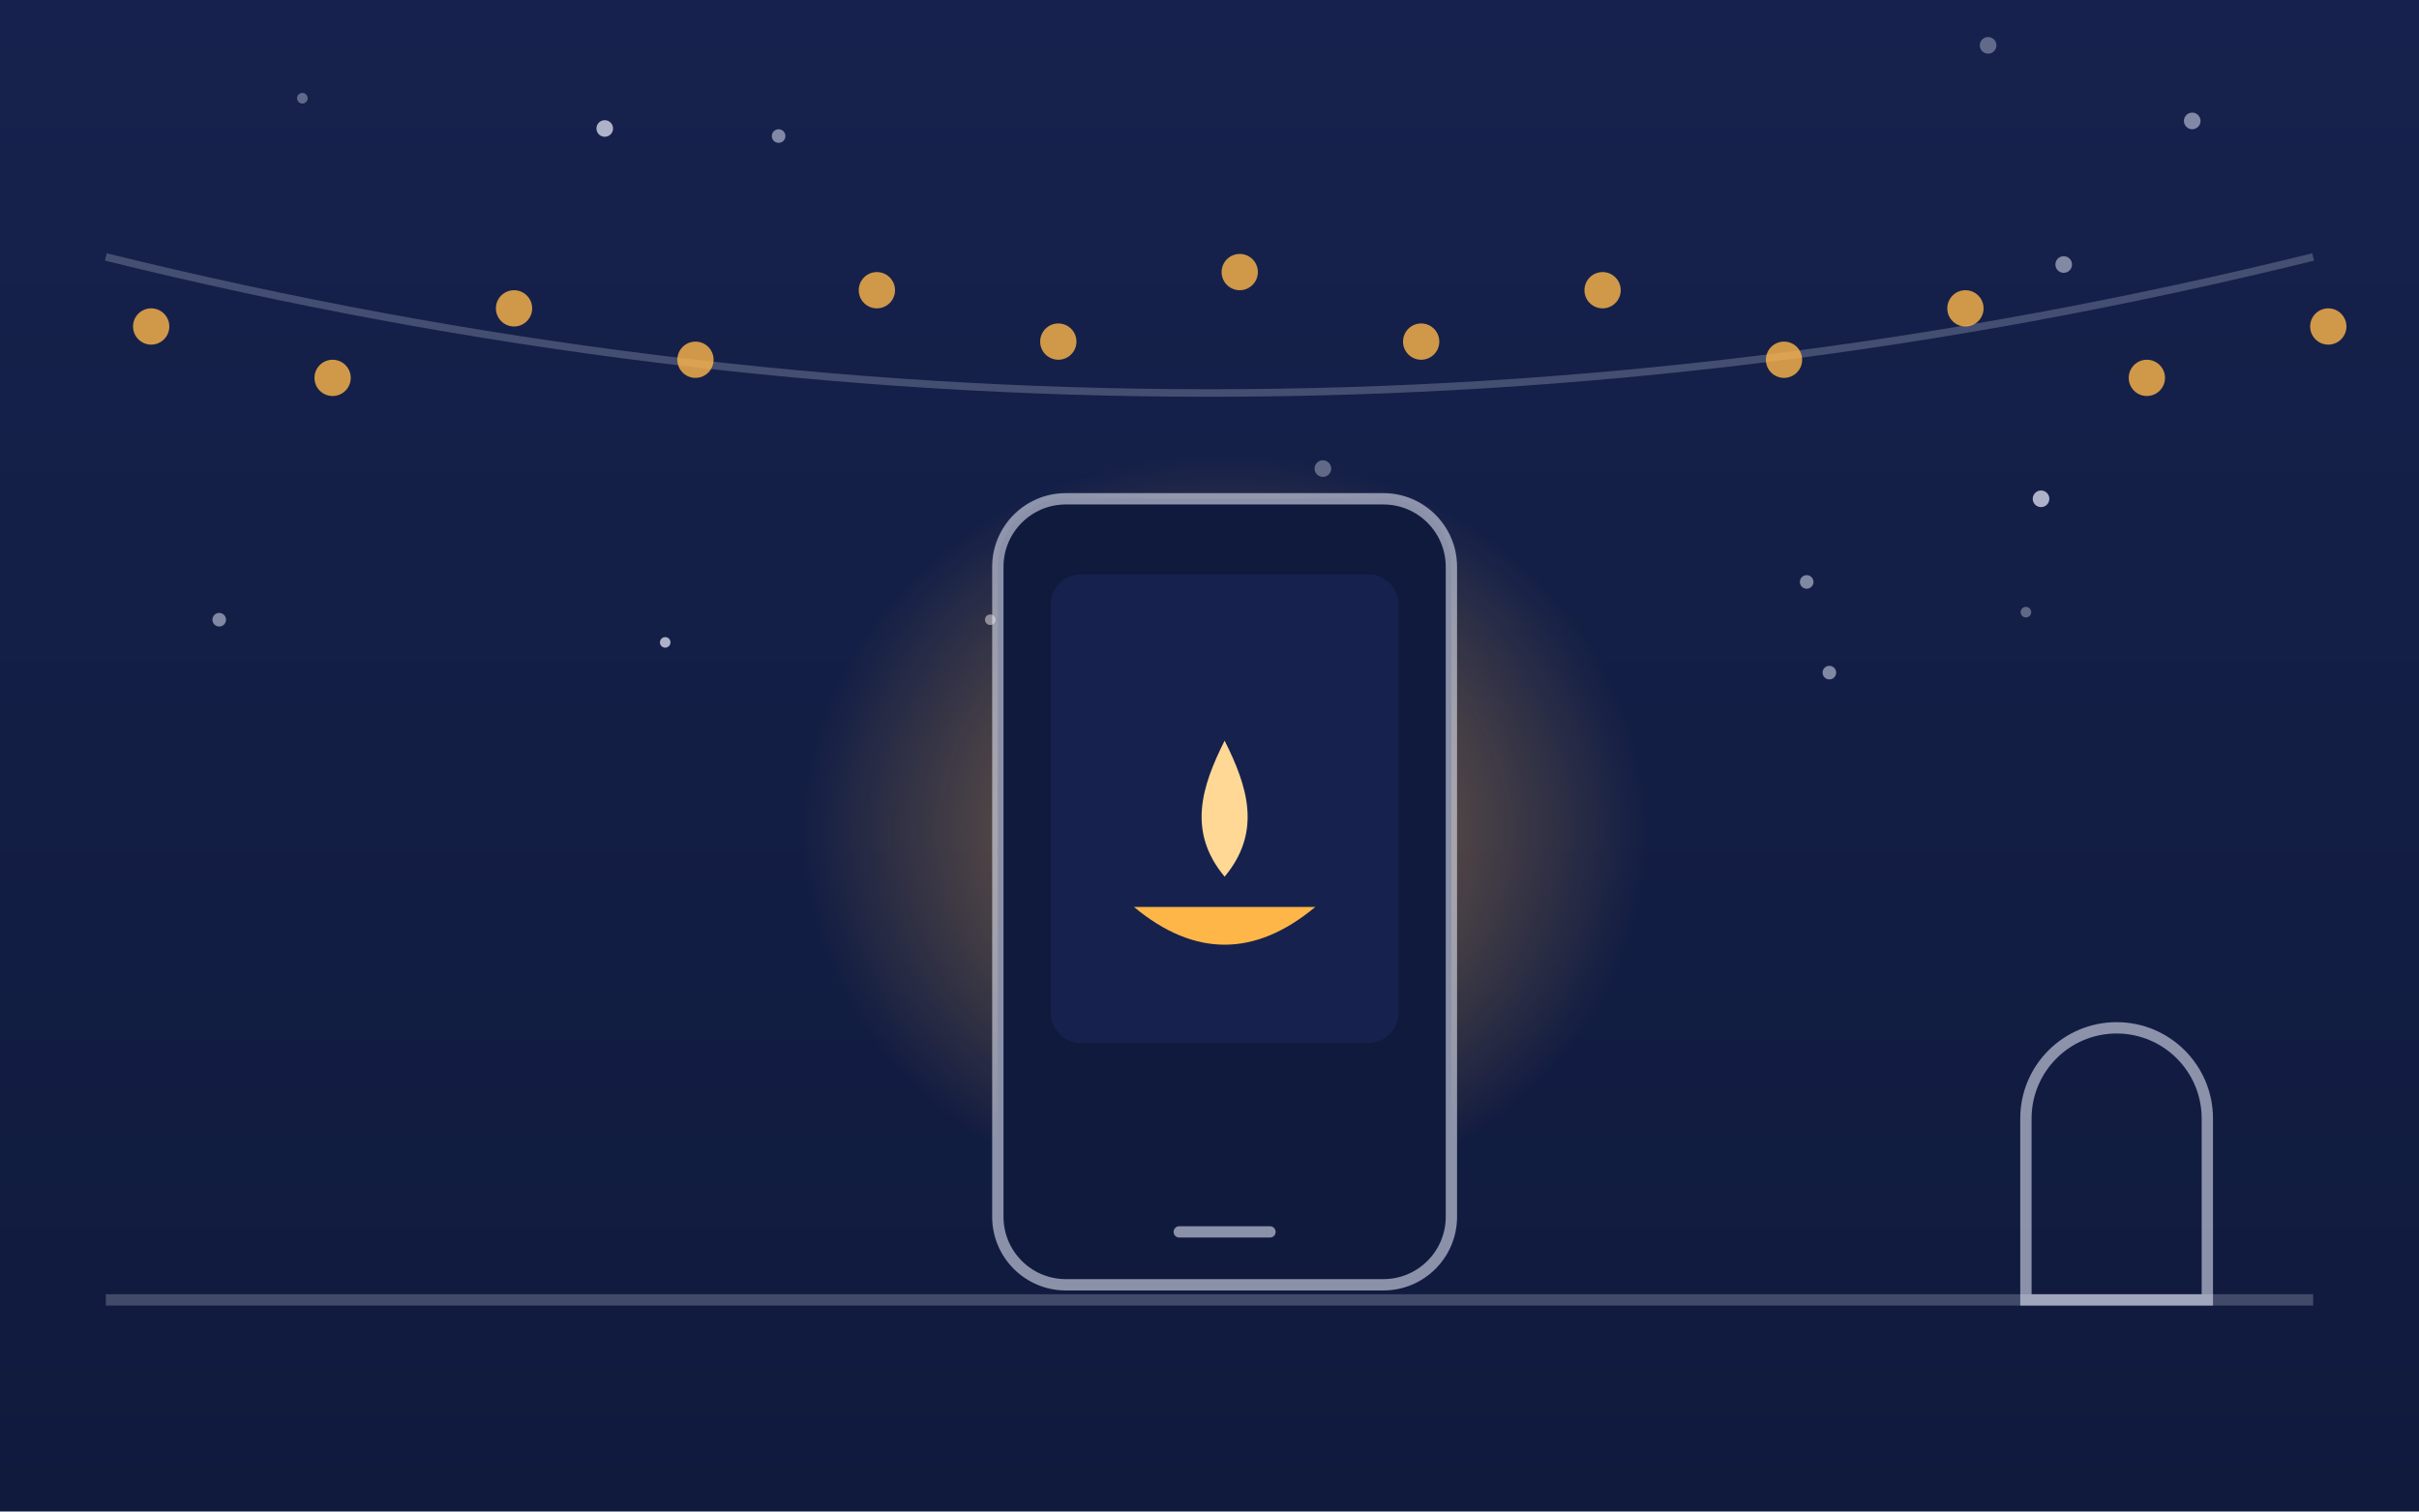
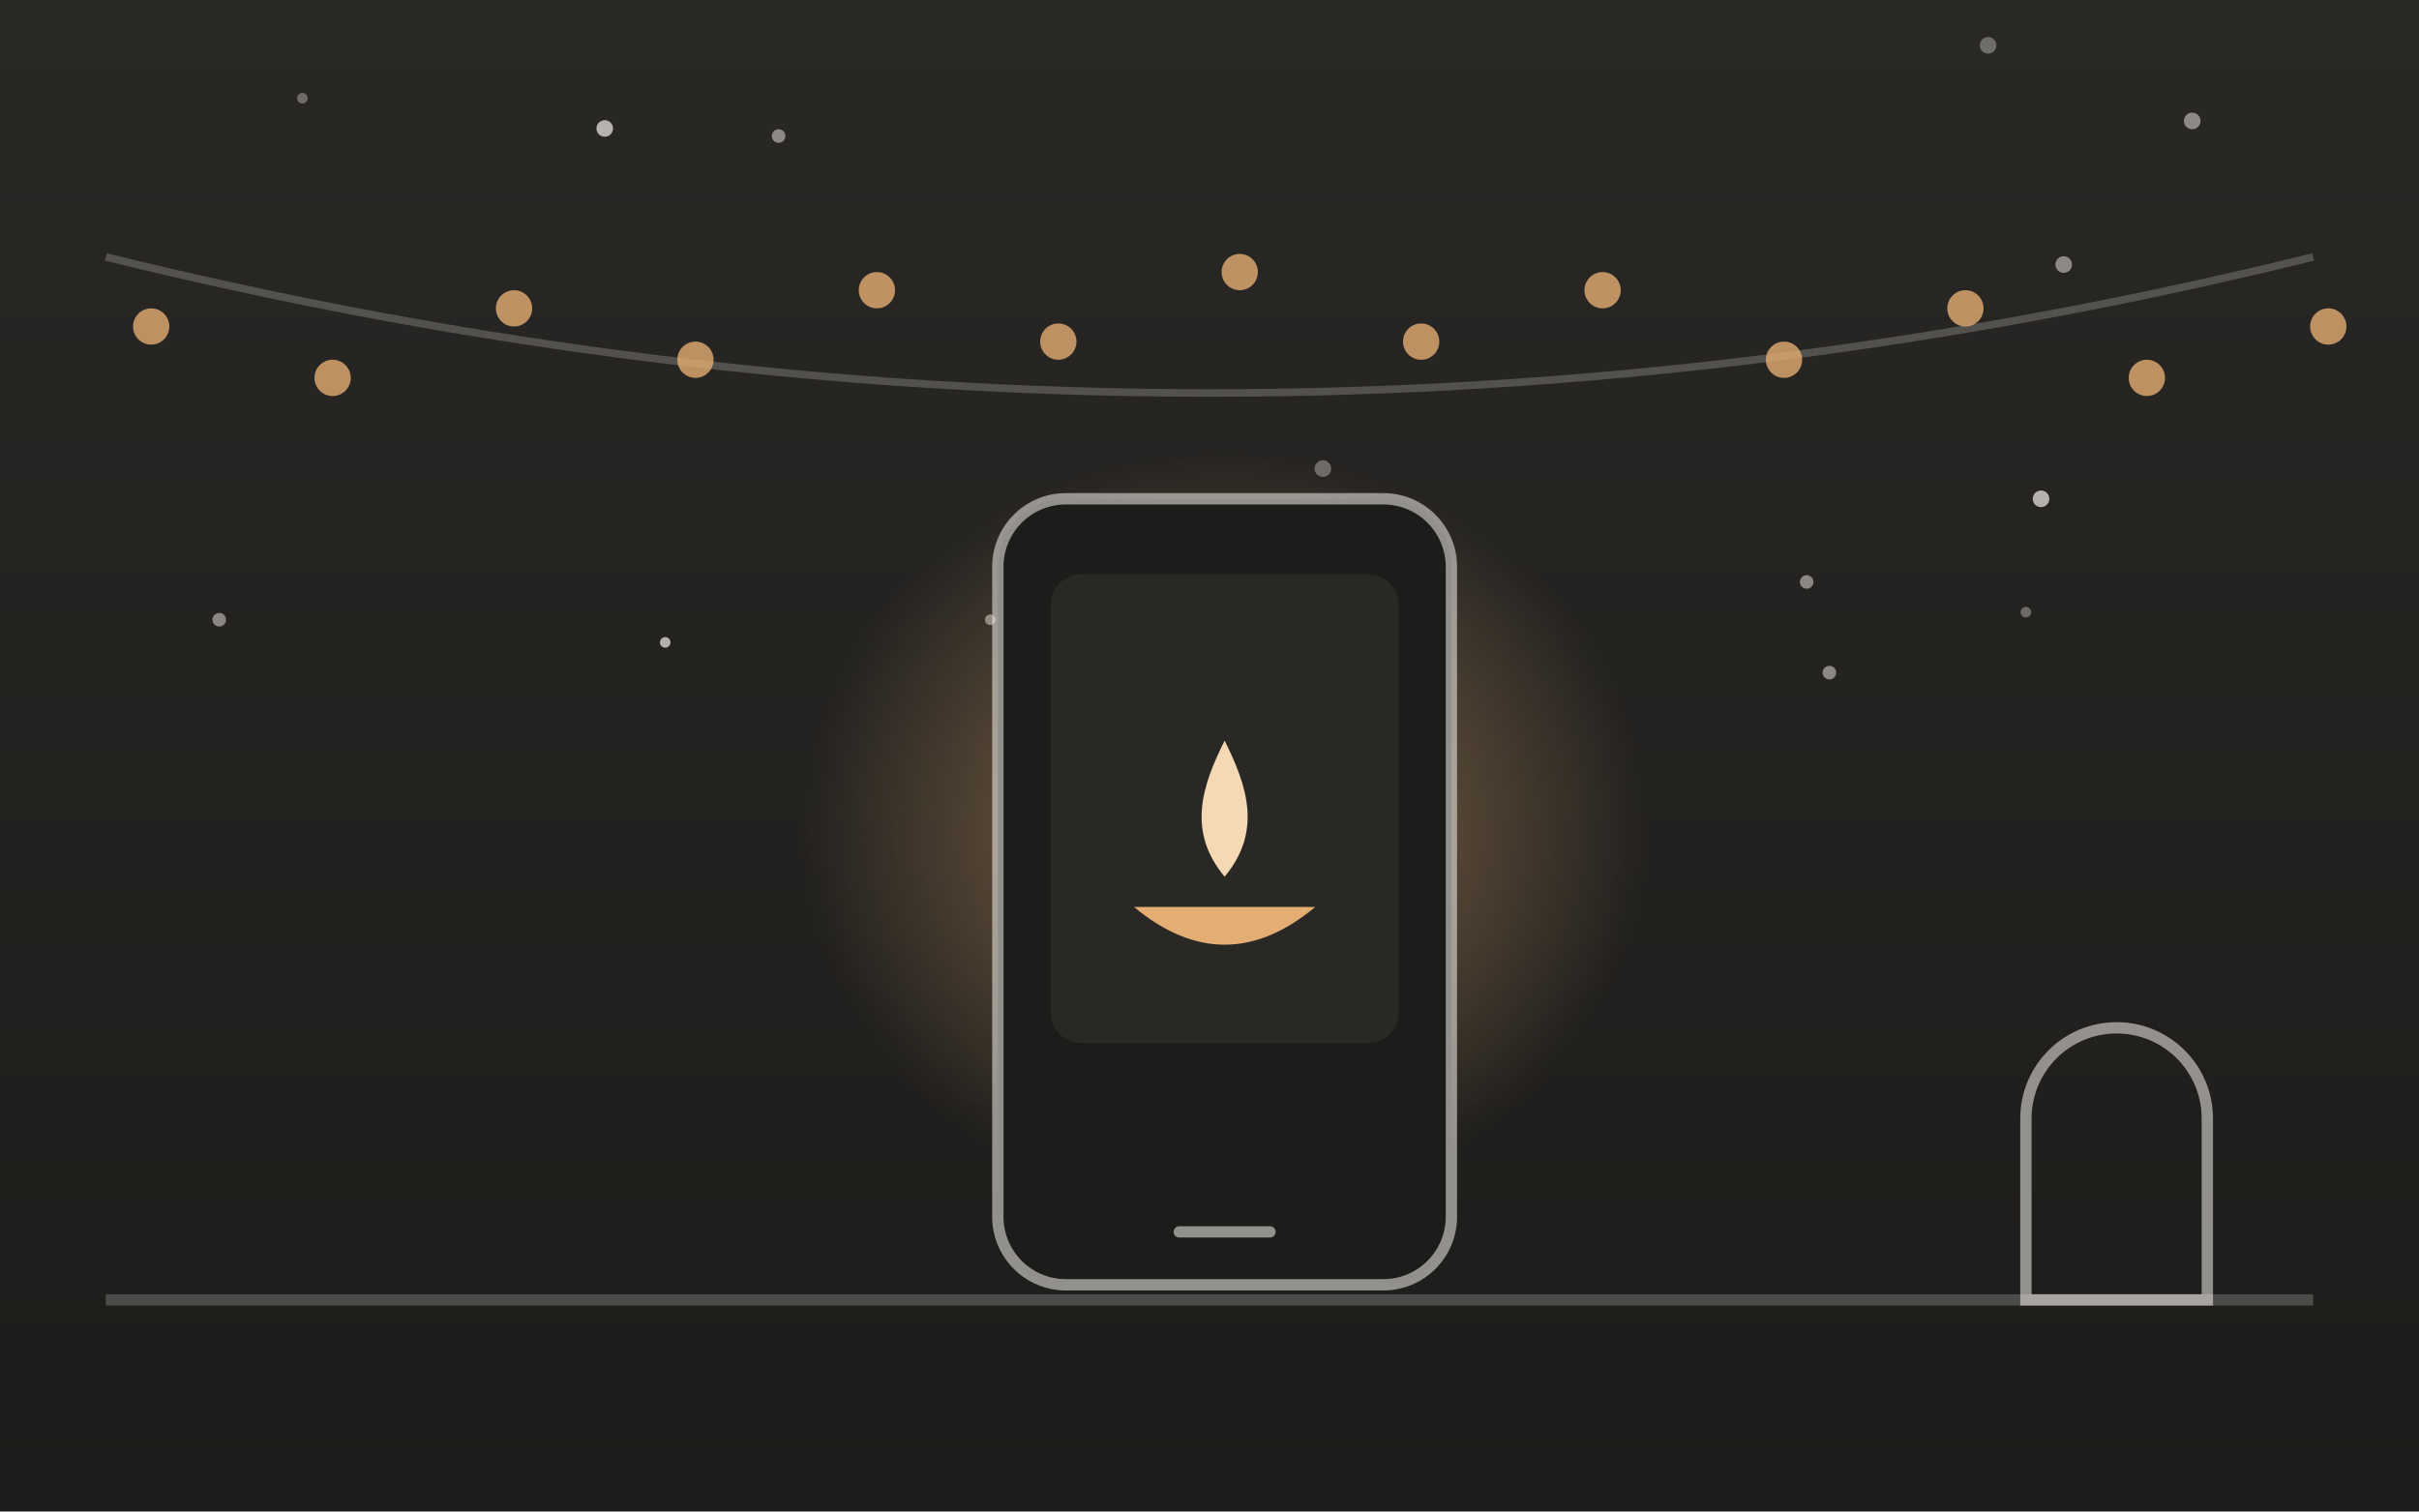
<svg xmlns="http://www.w3.org/2000/svg" viewBox="0 0 320 200" role="img" aria-label="A phone showing a Diwali photo under wedding lights, far from home">
  <defs>
    <radialGradient id="glow">
-       <stop offset="0" stop-color="#ffb648" stop-opacity="0.55" />
-       <stop offset="1" stop-color="#ffb648" stop-opacity="0" />
+       <stop offset="0" stop-color="#e3ad73" stop-opacity="0.55" />
+       <stop offset="1" stop-color="#e3ad73" stop-opacity="0" />
    </radialGradient>
    <linearGradient id="win" x1="0" y1="0" x2="0" y2="1">
-       <stop offset="0" stop-color="#ffd896" />
-       <stop offset="1" stop-color="#f39a33" />
+       <stop offset="0" stop-color="#f4d9b4" />
+       <stop offset="1" stop-color="#d9965a" />
    </linearGradient>
    <linearGradient id="sky" x1="0" y1="0" x2="0" y2="1">
-       <stop offset="0" stop-color="#16224d" />
-       <stop offset="1" stop-color="#101a3d" />
+       <stop offset="0" stop-color="#2a2825" />
+       <stop offset="1" stop-color="#1d1c1a" />
    </linearGradient>
  </defs>
  <rect width="320" height="200" fill="url(#sky)" />
-   <circle cx="239" cy="77" r="0.9" fill="#eef1ff" opacity="0.5" />
-   <circle cx="268" cy="81" r="0.7" fill="#eef1ff" opacity="0.35" />
-   <circle cx="270" cy="66" r="1.1" fill="#eef1ff" opacity="0.7" />
-   <circle cx="103" cy="18" r="0.9" fill="#eef1ff" opacity="0.5" />
-   <circle cx="80" cy="17" r="1.1" fill="#eef1ff" opacity="0.7" />
-   <circle cx="29" cy="82" r="0.9" fill="#eef1ff" opacity="0.5" />
-   <circle cx="88" cy="85" r="0.7" fill="#eef1ff" opacity="0.7" />
-   <circle cx="40" cy="13" r="0.7" fill="#eef1ff" opacity="0.35" />
-   <circle cx="131" cy="82" r="0.7" fill="#eef1ff" opacity="0.5" />
-   <circle cx="175" cy="62" r="1.1" fill="#eef1ff" opacity="0.35" />
-   <circle cx="273" cy="35" r="1.1" fill="#eef1ff" opacity="0.5" />
-   <circle cx="263" cy="6" r="1.1" fill="#eef1ff" opacity="0.35" />
-   <circle cx="242" cy="89" r="0.9" fill="#eef1ff" opacity="0.5" />
-   <circle cx="290" cy="16" r="1.1" fill="#eef1ff" opacity="0.5" />
+   <circle cx="239" cy="77" r="0.9" fill="#f2eee8" opacity="0.5" />
+   <circle cx="268" cy="81" r="0.7" fill="#f2eee8" opacity="0.35" />
+   <circle cx="270" cy="66" r="1.1" fill="#f2eee8" opacity="0.7" />
+   <circle cx="103" cy="18" r="0.9" fill="#f2eee8" opacity="0.5" />
+   <circle cx="80" cy="17" r="1.1" fill="#f2eee8" opacity="0.7" />
+   <circle cx="29" cy="82" r="0.9" fill="#f2eee8" opacity="0.5" />
+   <circle cx="88" cy="85" r="0.7" fill="#f2eee8" opacity="0.7" />
+   <circle cx="40" cy="13" r="0.7" fill="#f2eee8" opacity="0.35" />
+   <circle cx="131" cy="82" r="0.7" fill="#f2eee8" opacity="0.5" />
+   <circle cx="175" cy="62" r="1.1" fill="#f2eee8" opacity="0.35" />
+   <circle cx="273" cy="35" r="1.1" fill="#f2eee8" opacity="0.5" />
+   <circle cx="263" cy="6" r="1.1" fill="#f2eee8" opacity="0.35" />
+   <circle cx="242" cy="89" r="0.9" fill="#f2eee8" opacity="0.5" />
+   <circle cx="290" cy="16" r="1.1" fill="#f2eee8" opacity="0.5" />
  <ellipse cx="162" cy="110" rx="56" ry="50" fill="url(#glow)" />
-   <path d="M14 172H306" stroke="rgba(238,241,255,0.22)" stroke-width="1.5" />
-   <path d="M14 34 Q 160 70 306 34" fill="none" stroke="rgba(238,241,255,0.22)" stroke-width="1" />
-   <circle cx="20" cy="43.2" r="2.4" fill="#ffb648" opacity="0.8" />
-   <circle cx="44" cy="50.0" r="2.4" fill="#ffb648" opacity="0.8" />
-   <circle cx="68" cy="40.8" r="2.4" fill="#ffb648" opacity="0.8" />
-   <circle cx="92" cy="47.6" r="2.4" fill="#ffb648" opacity="0.8" />
-   <circle cx="116" cy="38.4" r="2.4" fill="#ffb648" opacity="0.8" />
-   <circle cx="140" cy="45.2" r="2.4" fill="#ffb648" opacity="0.8" />
-   <circle cx="164" cy="36.0" r="2.4" fill="#ffb648" opacity="0.8" />
-   <circle cx="188" cy="45.2" r="2.4" fill="#ffb648" opacity="0.8" />
-   <circle cx="212" cy="38.4" r="2.4" fill="#ffb648" opacity="0.8" />
-   <circle cx="236" cy="47.6" r="2.4" fill="#ffb648" opacity="0.8" />
-   <circle cx="260" cy="40.8" r="2.4" fill="#ffb648" opacity="0.8" />
-   <circle cx="284" cy="50.0" r="2.4" fill="#ffb648" opacity="0.8" />
-   <circle cx="308" cy="43.2" r="2.4" fill="#ffb648" opacity="0.8" />
-   <rect x="132" y="66" width="60" height="104" rx="9" fill="#101a3d" stroke="rgba(238,241,255,0.55)" stroke-width="1.5" />
-   <path d="M156.0 163h12" stroke="rgba(238,241,255,0.55)" stroke-width="1.5" stroke-linecap="round" />
-   <rect x="139" y="76" width="46" height="62" rx="4" fill="#16224d" />
-   <path d="M150 120q12 10 24 0z" fill="#ffb648" />
-   <path d="M162 116c-5-6-3-12 0-18 3 6 5 12 0 18z" fill="#ffd896" />
-   <path d="M268 172V148.0a12.0 12.0 0 0 1 24 0V172z" fill="none" stroke="rgba(238,241,255,0.55)" stroke-width="1.5" />
+   <path d="M14 172H306" stroke="rgba(242,238,232,0.22)" stroke-width="1.5" />
+   <path d="M14 34 Q 160 70 306 34" fill="none" stroke="rgba(242,238,232,0.22)" stroke-width="1" />
+   <circle cx="20" cy="43.2" r="2.4" fill="#e3ad73" opacity="0.8" />
+   <circle cx="44" cy="50.0" r="2.4" fill="#e3ad73" opacity="0.8" />
+   <circle cx="68" cy="40.8" r="2.4" fill="#e3ad73" opacity="0.8" />
+   <circle cx="92" cy="47.6" r="2.4" fill="#e3ad73" opacity="0.8" />
+   <circle cx="116" cy="38.4" r="2.4" fill="#e3ad73" opacity="0.8" />
+   <circle cx="140" cy="45.2" r="2.4" fill="#e3ad73" opacity="0.8" />
+   <circle cx="164" cy="36.0" r="2.4" fill="#e3ad73" opacity="0.8" />
+   <circle cx="188" cy="45.2" r="2.4" fill="#e3ad73" opacity="0.8" />
+   <circle cx="212" cy="38.4" r="2.4" fill="#e3ad73" opacity="0.8" />
+   <circle cx="236" cy="47.6" r="2.4" fill="#e3ad73" opacity="0.8" />
+   <circle cx="260" cy="40.8" r="2.4" fill="#e3ad73" opacity="0.8" />
+   <circle cx="284" cy="50.0" r="2.4" fill="#e3ad73" opacity="0.8" />
+   <circle cx="308" cy="43.2" r="2.4" fill="#e3ad73" opacity="0.8" />
+   <rect x="132" y="66" width="60" height="104" rx="9" fill="#1d1c1a" stroke="rgba(242,238,232,0.55)" stroke-width="1.5" />
+   <path d="M156.0 163h12" stroke="rgba(242,238,232,0.55)" stroke-width="1.5" stroke-linecap="round" />
+   <rect x="139" y="76" width="46" height="62" rx="4" fill="#2a2825" />
+   <path d="M150 120q12 10 24 0z" fill="#e3ad73" />
+   <path d="M162 116c-5-6-3-12 0-18 3 6 5 12 0 18z" fill="#f4d9b4" />
+   <path d="M268 172V148.0a12.0 12.0 0 0 1 24 0V172z" fill="none" stroke="rgba(242,238,232,0.55)" stroke-width="1.5" />
</svg>
